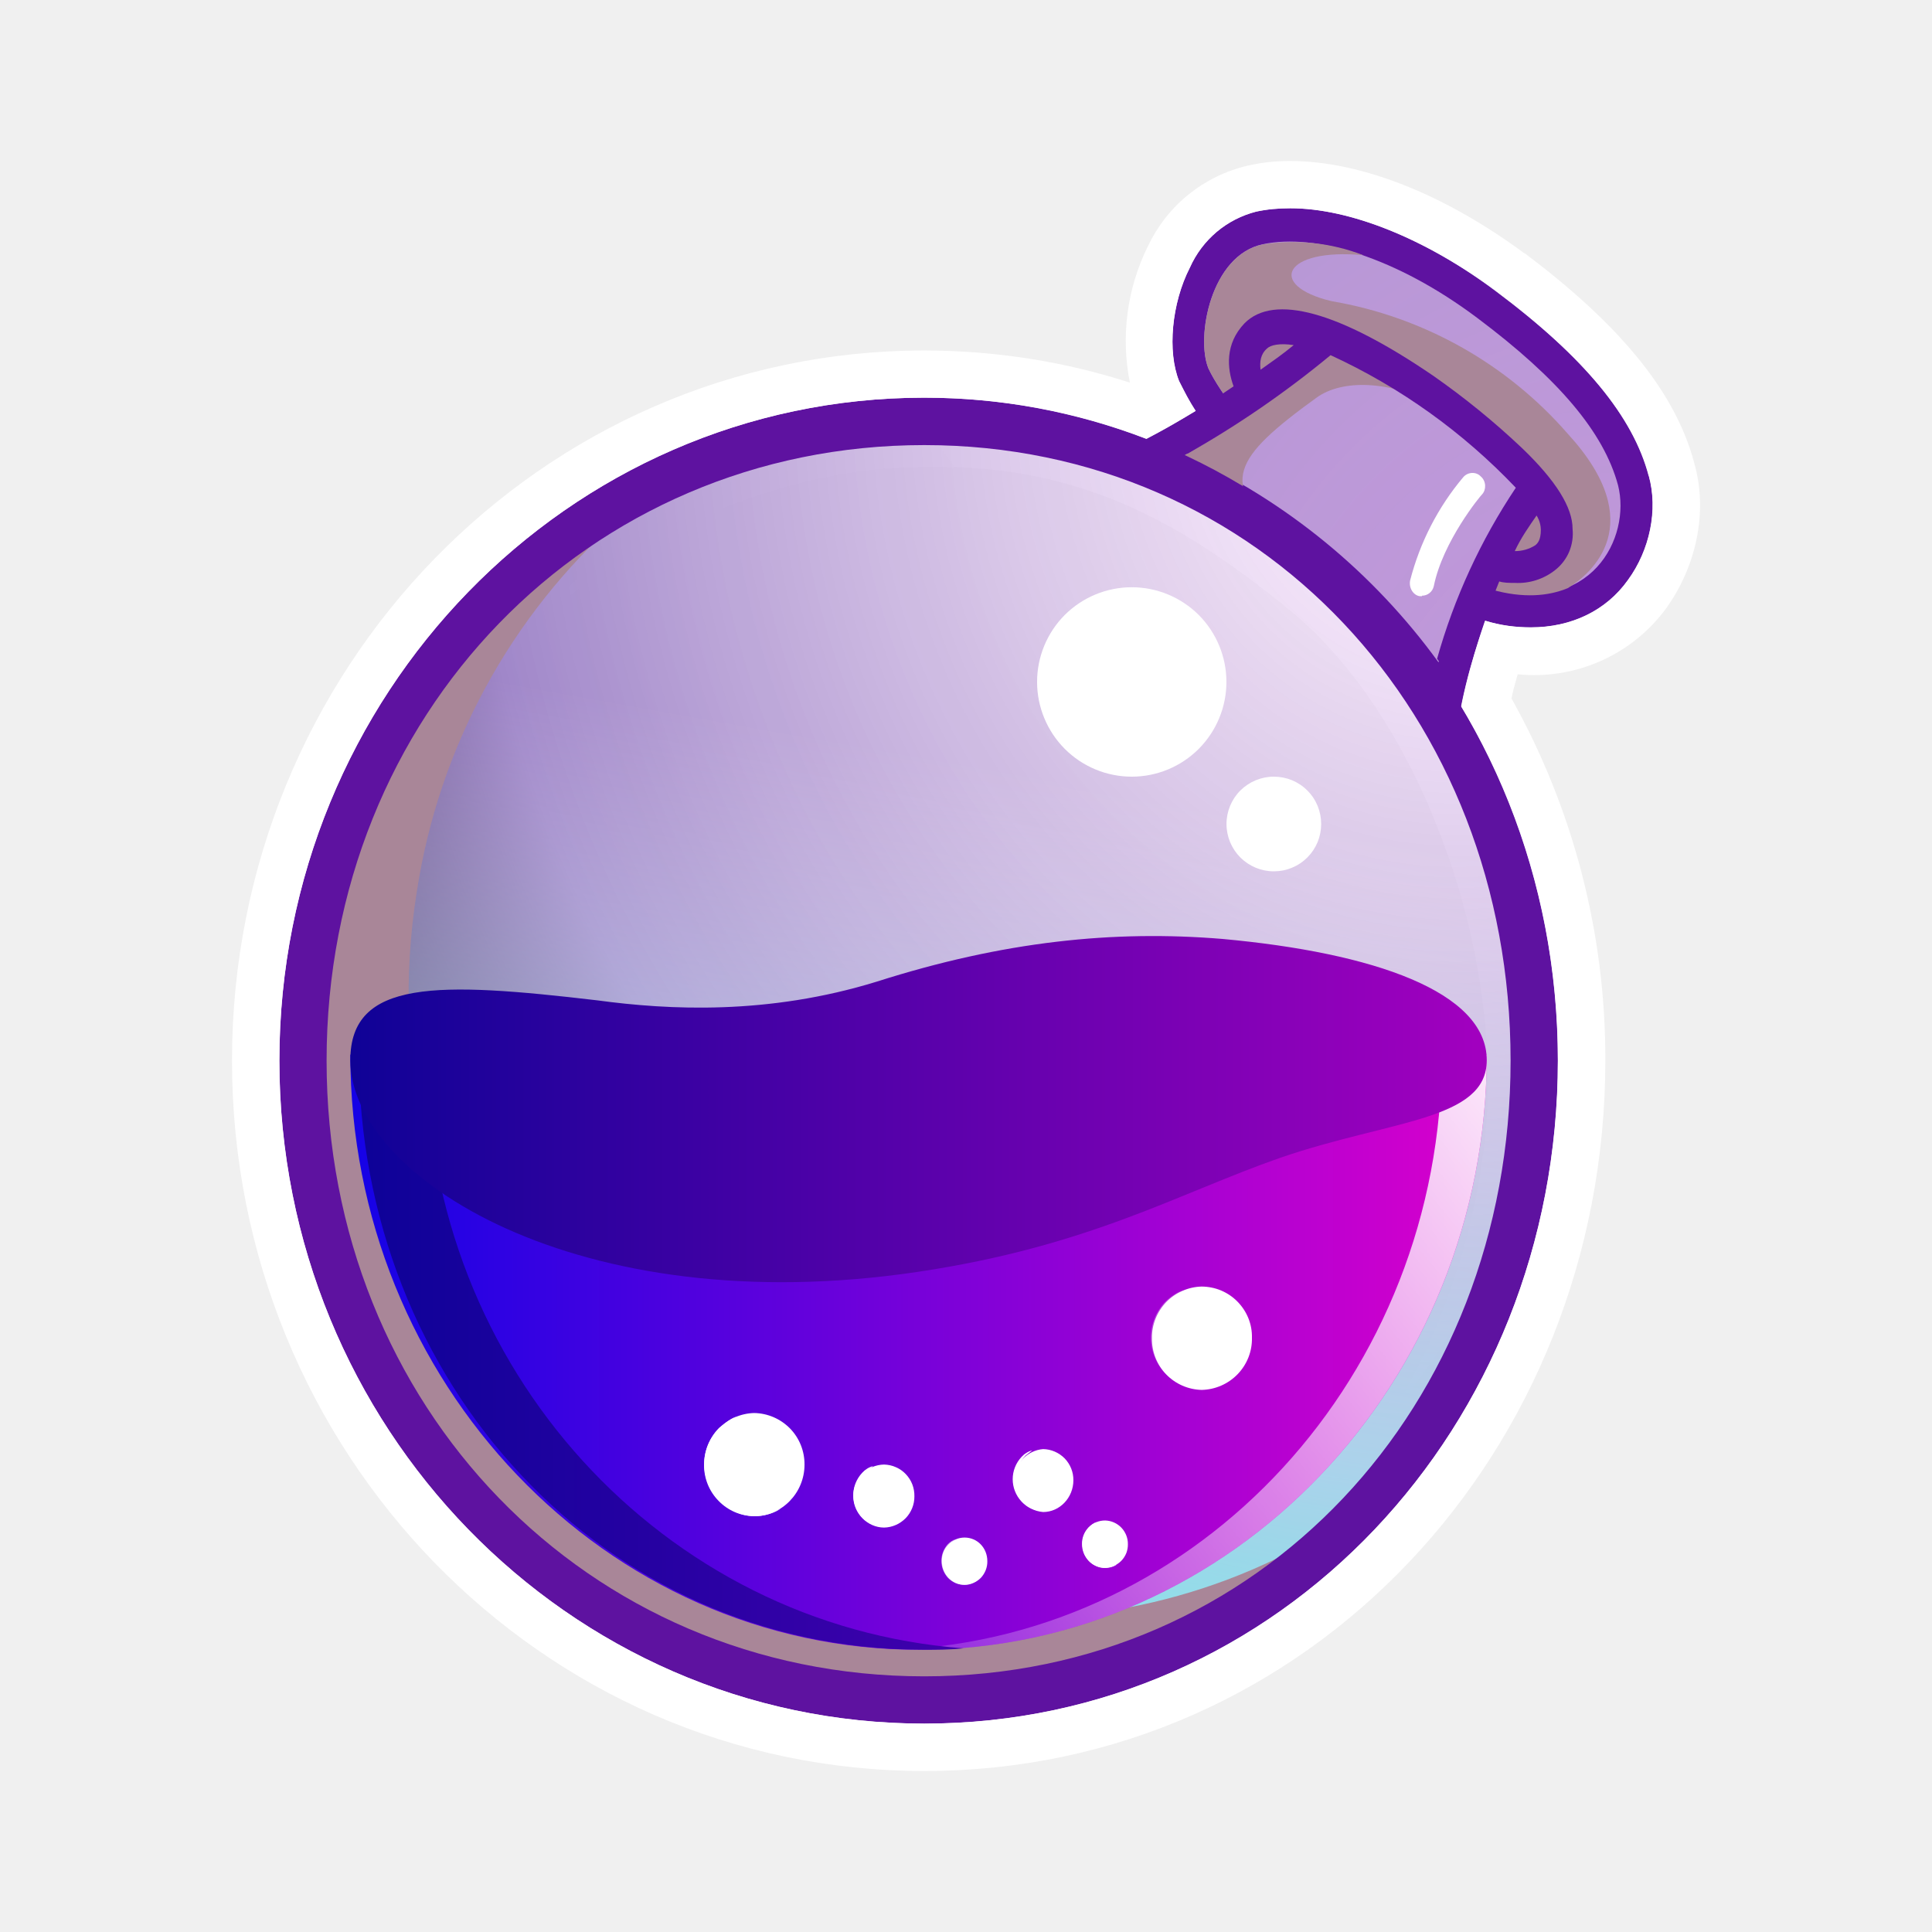
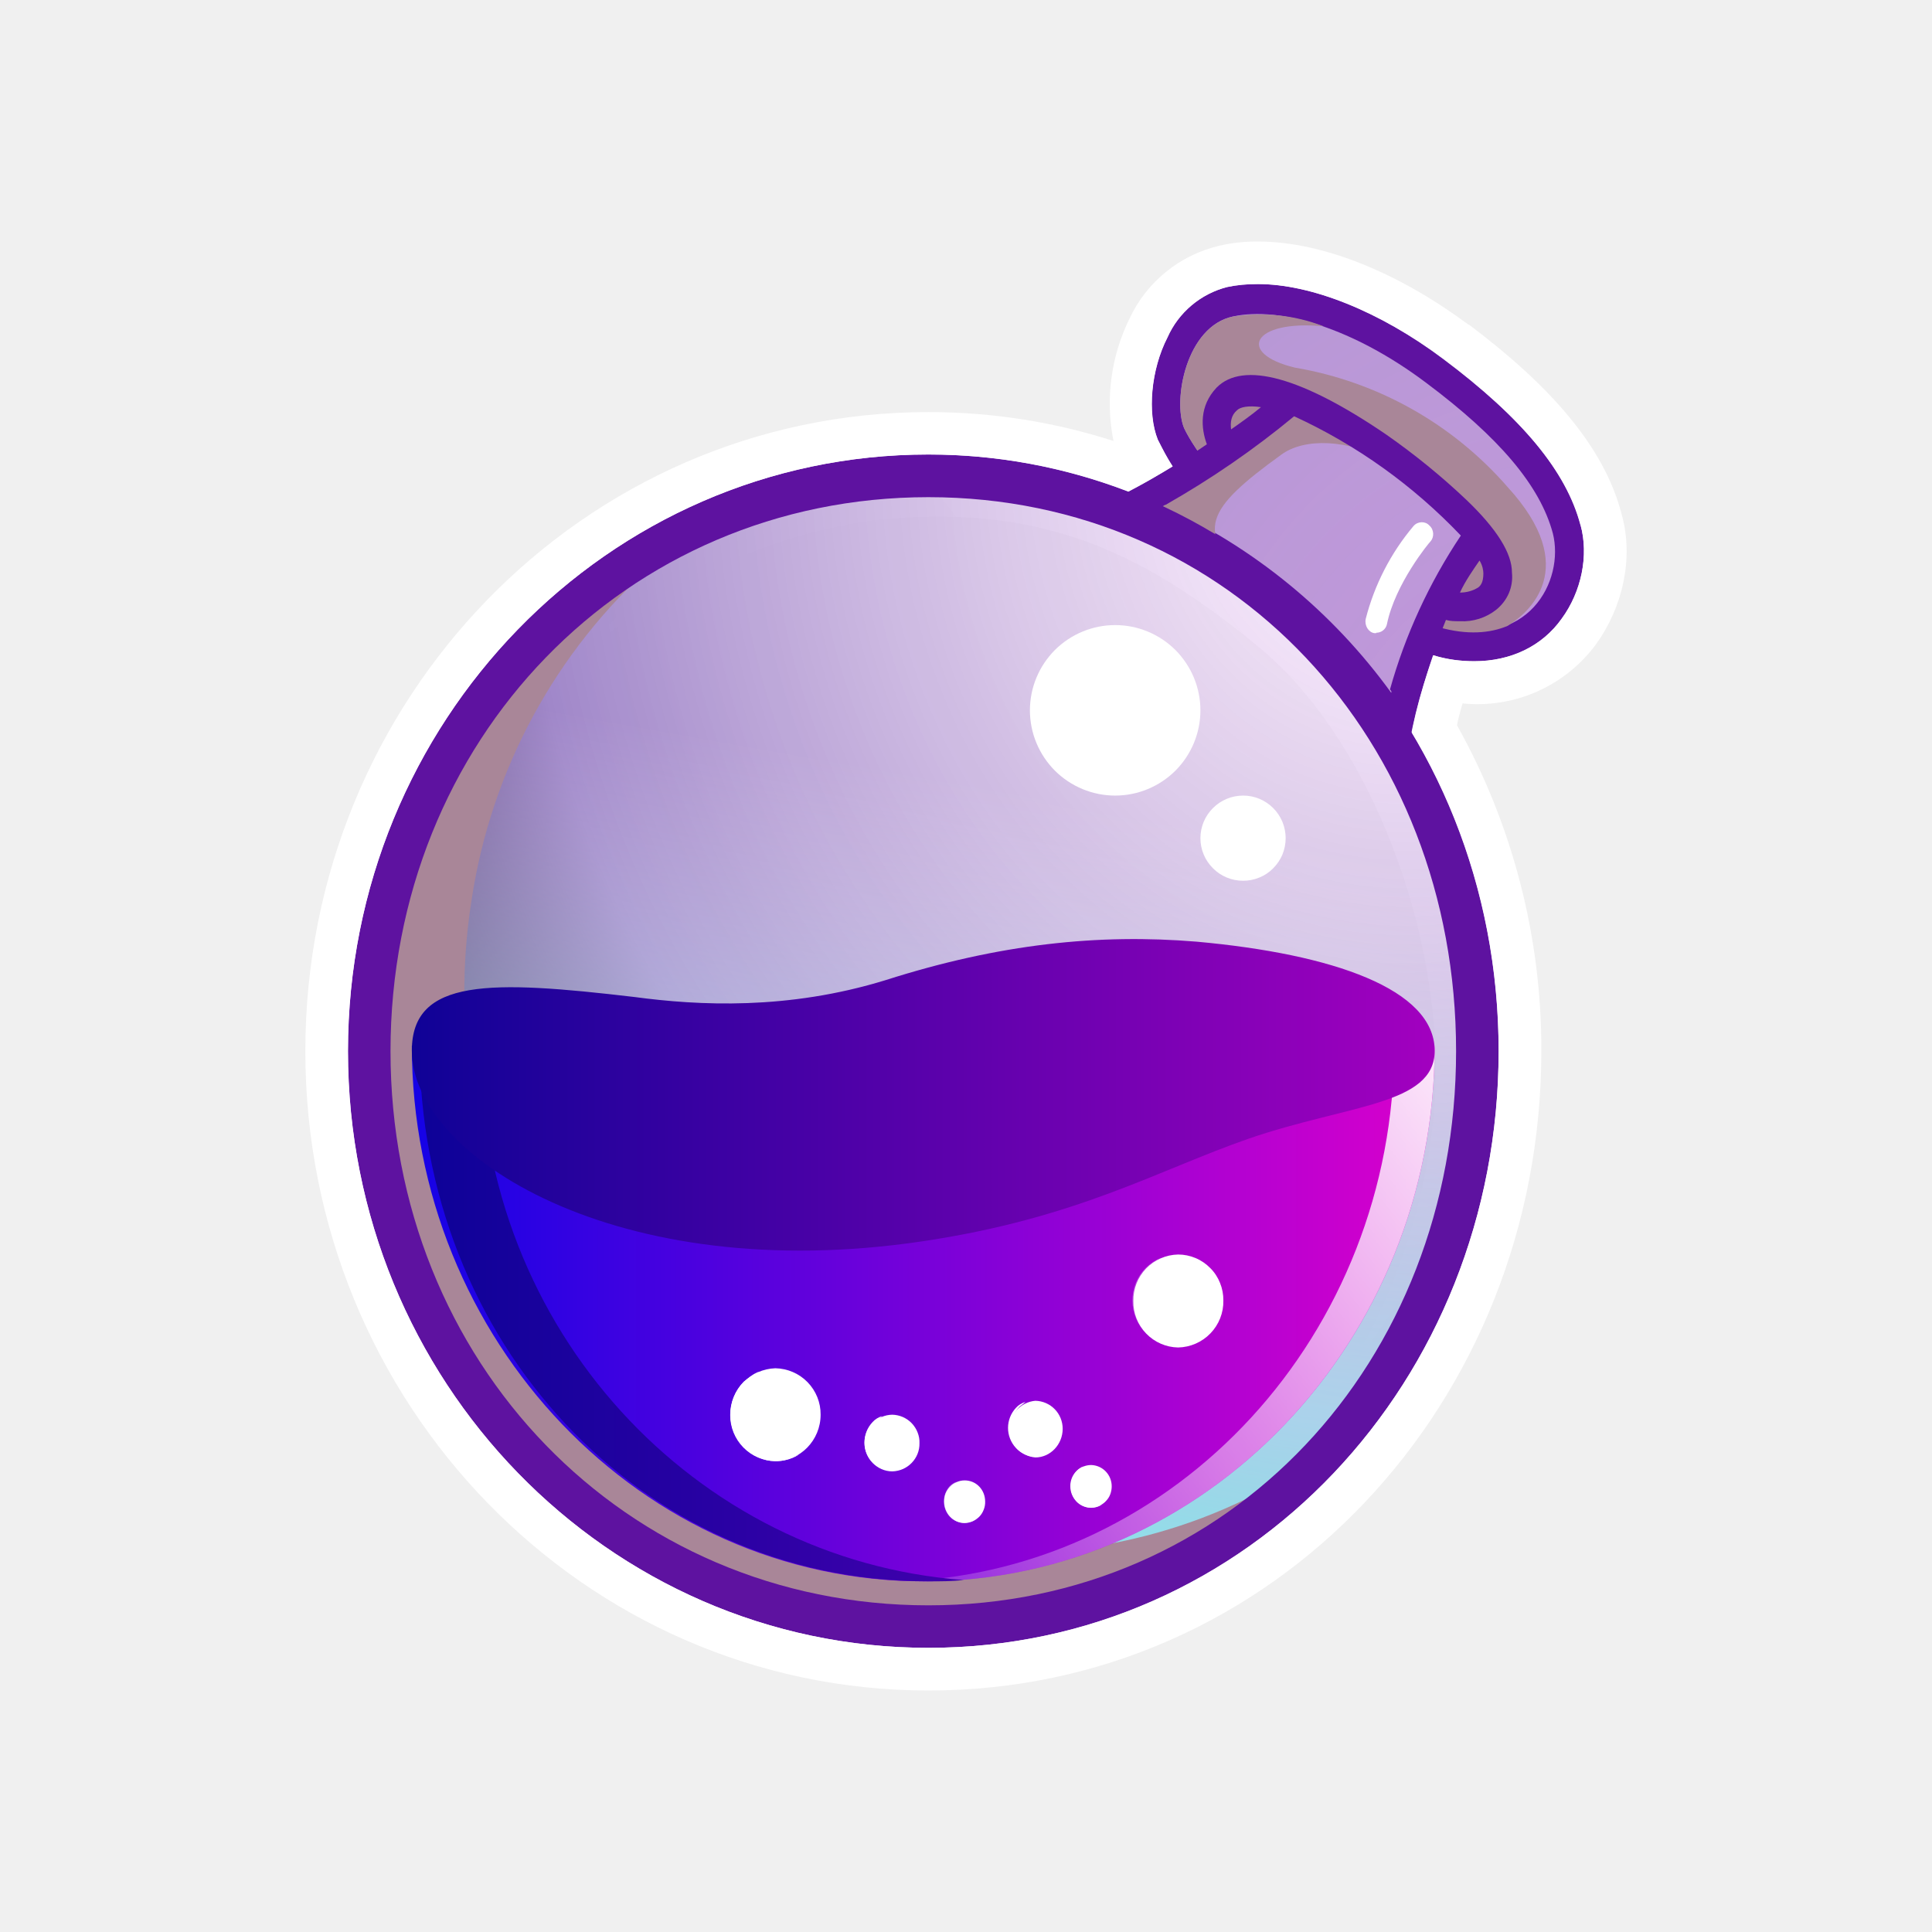
<svg xmlns="http://www.w3.org/2000/svg" width="24" height="24" viewBox="0 0 24 24" fill="none">
-   <path d="M12.689 5.499C10.851 5.188 8.963 5.585 7.406 6.611L7.352 6.67C7.941 6.304 8.788 5.982 8.788 5.982C6.595 7.294 5.918 8.782 5.918 8.782C6.77 7.081 9.271 5.887 11.235 5.805C13.2 5.722 14.483 6.317 16.059 7.611C17.623 8.923 18.57 11.593 18.477 13.711C18.395 15.829 17.312 17.541 17.312 17.541C17.918 16.797 18.415 15.971 18.789 15.088C18.848 14.869 18.895 14.647 18.923 14.405C19.6 10.17 16.812 6.182 12.689 5.499Z" fill="url(#paint0_linear_376_10650)" />
-   <path d="M20.481 5.917C20.288 5.176 19.681 4.44 18.587 3.622C17.704 2.958 16.764 2.587 16.028 2.587C15.875 2.587 15.74 2.599 15.604 2.628C15.424 2.674 15.255 2.761 15.113 2.881C14.97 3.001 14.857 3.152 14.781 3.323C14.552 3.769 14.499 4.369 14.646 4.734C14.705 4.839 14.763 4.981 14.852 5.104C14.134 5.552 13.728 5.675 13.676 5.693C15.547 6.35 17.111 7.673 18.069 9.41L18.082 9.24C18.123 8.781 18.258 8.252 18.452 7.711C18.64 7.77 18.828 7.793 19.017 7.793C19.516 7.793 19.951 7.587 20.223 7.204C20.493 6.834 20.599 6.334 20.481 5.91V5.917Z" fill="#5E12A0" />
-   <path d="M18.529 7.305C19.764 7.657 20.265 6.681 20.1 6.028C19.923 5.369 19.359 4.705 18.353 3.951C17.352 3.199 16.341 2.893 15.688 3.034C15.041 3.169 14.853 4.187 15.011 4.575C15.082 4.728 15.229 4.952 15.435 5.206C15.176 5.382 14.928 5.522 14.729 5.652C15.98 6.226 17.062 7.114 17.87 8.228C17.962 7.886 18.08 7.552 18.223 7.228C18.327 7.242 18.43 7.267 18.529 7.305Z" fill="url(#paint1_radial_376_10650)" />
-   <path d="M11.482 20.953C15.659 20.953 19.047 17.471 19.047 13.17C19.047 8.875 15.659 5.388 11.482 5.388C7.306 5.388 3.918 8.87 3.918 13.17C3.918 17.465 7.306 20.953 11.482 20.953Z" fill="url(#paint2_radial_376_10650)" />
-   <path d="M19.476 5.389C18.717 4.517 17.68 3.935 16.541 3.741C15.729 3.548 15.947 3.077 16.935 3.17C16.538 3.016 16.108 2.97 15.687 3.036C15.041 3.17 14.853 4.189 15.011 4.576C15.082 4.73 15.229 4.953 15.435 5.207C15.131 5.413 14.816 5.603 14.493 5.777C15.001 6.008 15.477 6.307 15.906 6.665C15.146 6.001 15.311 5.695 16.353 4.941C16.676 4.706 17.27 4.73 17.823 5.023C18.382 5.319 19.03 6.053 19.03 6.053L18.412 7.283L18.529 7.324C18.922 7.435 19.235 7.406 19.476 7.306C19.764 7.129 20.505 6.513 19.476 5.389Z" fill="#A98698" />
-   <path d="M16.529 4.412C17.394 4.81 18.174 5.369 18.83 6.059C18.394 6.711 18.064 7.428 17.852 8.183L18.147 8.6C18.248 8.253 18.412 7.741 18.624 7.223C18.683 7.241 18.747 7.241 18.817 7.241C18.998 7.251 19.176 7.194 19.318 7.082C19.395 7.022 19.455 6.943 19.493 6.854C19.53 6.764 19.545 6.667 19.535 6.57C19.536 6.304 19.328 5.971 18.912 5.571C18.564 5.241 18.193 4.939 17.8 4.665C16.635 3.87 15.824 3.646 15.459 4.017C15.217 4.271 15.242 4.575 15.324 4.799C14.894 5.094 14.524 5.306 14.282 5.447C14.447 5.499 14.594 5.564 14.753 5.635C15.38 5.28 15.974 4.871 16.529 4.412ZM19.088 6.404C19.129 6.468 19.141 6.54 19.141 6.581C19.141 6.71 19.1 6.751 19.071 6.774C18.995 6.822 18.907 6.847 18.817 6.846C18.894 6.681 18.994 6.54 19.088 6.404ZM15.741 4.328C15.783 4.287 15.894 4.26 16.071 4.287C15.935 4.4 15.8 4.493 15.659 4.593C15.647 4.494 15.659 4.398 15.741 4.328Z" fill="#5E12A0" />
-   <path d="M11.482 20.953C15.659 20.953 19.047 17.471 19.047 13.171C19.047 8.876 15.659 5.529 11.482 5.529C7.306 5.529 3.918 8.87 3.918 13.171C3.918 17.465 7.306 20.953 11.482 20.953Z" fill="url(#paint3_linear_376_10650)" />
-   <path d="M11.429 20.001C7.3 19.324 4.5 15.33 5.177 11.082C5.449 9.29 6.339 7.65 7.694 6.446C6.715 7.034 5.878 7.829 5.241 8.777C4.605 9.725 4.185 10.801 4.012 11.93C3.347 16.177 6.147 20.171 10.265 20.853C12.559 21.247 14.782 20.506 16.419 19.059C14.918 19.951 13.151 20.284 11.429 20.001Z" fill="#A98698" />
-   <path d="M18.469 13.1C18.469 17.176 15.31 20.494 11.416 20.494C7.528 20.494 4.352 17.175 4.352 13.1H18.469Z" fill="url(#paint4_linear_376_10650)" />
-   <path d="M17.911 13.1C17.911 17.08 14.912 20.333 11.14 20.494H11.417C15.311 20.494 18.469 17.175 18.469 13.1H17.911Z" fill="url(#paint5_linear_376_10650)" />
-   <path d="M4.458 13.1C4.458 17.176 7.505 20.494 11.469 20.494C11.646 20.494 11.806 20.494 11.97 20.476C8.246 20.199 5.299 16.999 5.299 13.1H4.458Z" fill="url(#paint6_linear_376_10650)" />
-   <path d="M18.469 13.17C18.469 12.318 17.058 11.835 15.187 11.664C13.833 11.552 12.464 11.693 10.892 12.194C9.54 12.611 8.31 12.547 7.422 12.427C5.44 12.194 4.352 12.164 4.352 13.169C4.352 14.617 7.175 16.428 11.398 15.8C13.54 15.481 14.639 14.823 15.905 14.382C17.274 13.911 18.469 13.922 18.469 13.17Z" fill="url(#paint7_linear_376_10650)" />
-   <path d="M14.059 9.648C14.371 9.648 14.67 9.524 14.891 9.303C15.111 9.082 15.235 8.783 15.235 8.471C15.235 8.159 15.111 7.86 14.891 7.639C14.67 7.419 14.371 7.295 14.059 7.295C13.747 7.295 13.448 7.419 13.227 7.639C13.007 7.86 12.883 8.159 12.883 8.471C12.883 8.783 13.007 9.082 13.227 9.303C13.448 9.524 13.747 9.648 14.059 9.648ZM15.824 10.824C15.902 10.824 15.978 10.809 16.049 10.779C16.121 10.75 16.186 10.706 16.24 10.652C16.295 10.597 16.338 10.532 16.368 10.461C16.397 10.389 16.412 10.313 16.412 10.236C16.412 10.159 16.397 10.082 16.368 10.011C16.338 9.939 16.295 9.874 16.24 9.82C16.186 9.765 16.121 9.722 16.049 9.692C15.978 9.663 15.902 9.648 15.824 9.648C15.668 9.648 15.519 9.71 15.408 9.82C15.298 9.93 15.236 10.08 15.236 10.236C15.236 10.392 15.298 10.541 15.408 10.652C15.519 10.762 15.668 10.824 15.824 10.824Z" fill="white" />
-   <path d="M17.664 7.406H17.635C17.558 7.394 17.499 7.306 17.517 7.211C17.638 6.74 17.863 6.301 18.176 5.929C18.235 5.859 18.34 5.859 18.394 5.918C18.464 5.977 18.464 6.083 18.412 6.14C18.394 6.154 17.923 6.724 17.811 7.282C17.803 7.316 17.785 7.346 17.758 7.367C17.731 7.389 17.698 7.4 17.664 7.4V7.406Z" fill="url(#paint8_linear_376_10650)" />
-   <path d="M10.983 18.976C11.084 18.974 11.18 18.931 11.251 18.859C11.321 18.786 11.36 18.689 11.359 18.587C11.36 18.537 11.351 18.486 11.333 18.439C11.315 18.392 11.287 18.349 11.252 18.312C11.218 18.276 11.176 18.246 11.129 18.226C11.083 18.205 11.033 18.195 10.983 18.193C10.931 18.194 10.881 18.205 10.834 18.225C10.788 18.245 10.745 18.274 10.71 18.311C10.674 18.348 10.646 18.391 10.627 18.438C10.608 18.486 10.599 18.536 10.6 18.587C10.6 18.799 10.777 18.976 10.983 18.976Z" fill="white" />
-   <path d="M10.764 18.835C10.694 18.76 10.655 18.662 10.655 18.559C10.655 18.456 10.694 18.358 10.764 18.282L10.846 18.212C10.794 18.226 10.747 18.255 10.711 18.295C10.64 18.37 10.6 18.47 10.6 18.574C10.6 18.678 10.64 18.778 10.711 18.853C10.77 18.913 10.847 18.951 10.93 18.962C11.012 18.974 11.097 18.958 11.17 18.918C11.101 18.947 11.025 18.955 10.951 18.941C10.878 18.926 10.81 18.889 10.758 18.835H10.764ZM11.116 18.47C11.133 18.47 11.149 18.466 11.162 18.456C11.175 18.448 11.186 18.435 11.192 18.42C11.199 18.404 11.2 18.388 11.197 18.372C11.194 18.356 11.186 18.341 11.175 18.33C11.163 18.318 11.148 18.311 11.132 18.307C11.116 18.304 11.1 18.306 11.085 18.312C11.07 18.318 11.057 18.329 11.048 18.342C11.039 18.356 11.034 18.372 11.034 18.388C11.034 18.436 11.07 18.477 11.116 18.477V18.47ZM12.958 18.783C13.164 18.783 13.334 18.605 13.334 18.388C13.335 18.287 13.296 18.19 13.226 18.117C13.155 18.045 13.059 18.003 12.958 18.001C12.86 18.009 12.769 18.054 12.702 18.126C12.635 18.199 12.598 18.294 12.598 18.392C12.598 18.491 12.635 18.585 12.702 18.658C12.769 18.73 12.86 18.775 12.958 18.783Z" fill="white" />
-   <path d="M12.741 18.647C12.668 18.571 12.626 18.469 12.626 18.364C12.626 18.258 12.668 18.157 12.741 18.081L12.823 18.017C12.771 18.03 12.725 18.059 12.689 18.099C12.619 18.174 12.58 18.273 12.58 18.375C12.58 18.478 12.619 18.577 12.689 18.652C12.746 18.714 12.822 18.756 12.905 18.768C12.989 18.781 13.074 18.765 13.147 18.724C13.078 18.753 13.002 18.761 12.928 18.746C12.855 18.732 12.788 18.695 12.735 18.641L12.741 18.647ZM13.094 18.276C13.135 18.276 13.171 18.24 13.171 18.194C13.171 18.173 13.163 18.153 13.149 18.137C13.134 18.122 13.115 18.112 13.094 18.11C13.072 18.11 13.051 18.119 13.036 18.134C13.02 18.149 13.011 18.171 13.011 18.192C13.011 18.24 13.047 18.276 13.094 18.276ZM11.982 19.688C12.02 19.688 12.057 19.68 12.092 19.664C12.127 19.649 12.158 19.627 12.185 19.6C12.211 19.572 12.231 19.54 12.245 19.505C12.259 19.469 12.266 19.431 12.265 19.393C12.265 19.229 12.141 19.1 11.982 19.1C11.944 19.1 11.906 19.108 11.872 19.123C11.837 19.138 11.806 19.161 11.78 19.189C11.753 19.216 11.732 19.248 11.719 19.283C11.705 19.319 11.699 19.357 11.7 19.395C11.7 19.552 11.824 19.688 11.982 19.688Z" fill="white" />
-   <path d="M11.822 19.576C11.771 19.518 11.742 19.444 11.742 19.367C11.742 19.29 11.771 19.216 11.822 19.158C11.834 19.14 11.857 19.128 11.875 19.117C11.837 19.131 11.803 19.153 11.774 19.182C11.723 19.239 11.694 19.313 11.694 19.39C11.694 19.467 11.723 19.542 11.774 19.599C11.819 19.646 11.879 19.677 11.943 19.684C12.008 19.692 12.073 19.676 12.127 19.64C12.075 19.661 12.017 19.666 11.962 19.655C11.906 19.643 11.855 19.616 11.816 19.576H11.822Z" fill="url(#paint9_linear_376_10650)" />
-   <path d="M13.729 19.475C13.767 19.474 13.804 19.466 13.839 19.451C13.873 19.436 13.905 19.414 13.931 19.387C13.957 19.36 13.978 19.327 13.992 19.292C14.005 19.257 14.012 19.219 14.011 19.181C14.012 19.105 13.982 19.032 13.93 18.977C13.877 18.922 13.805 18.89 13.729 18.888C13.69 18.888 13.652 18.895 13.617 18.91C13.582 18.925 13.55 18.947 13.523 18.974C13.496 19.001 13.475 19.034 13.461 19.069C13.447 19.105 13.44 19.143 13.441 19.181C13.441 19.346 13.569 19.475 13.729 19.475Z" fill="white" />
-   <path d="M13.564 19.365C13.515 19.307 13.488 19.234 13.488 19.159C13.488 19.083 13.515 19.01 13.564 18.953C13.581 18.935 13.601 18.919 13.623 18.906C13.585 18.921 13.551 18.945 13.523 18.975C13.473 19.032 13.446 19.105 13.446 19.181C13.446 19.256 13.473 19.329 13.523 19.387C13.566 19.435 13.626 19.467 13.69 19.476C13.755 19.484 13.821 19.47 13.876 19.435C13.822 19.455 13.765 19.459 13.709 19.447C13.654 19.434 13.603 19.406 13.564 19.365ZM13.823 19.087C13.838 19.086 13.851 19.079 13.861 19.068C13.87 19.057 13.876 19.043 13.876 19.028C13.876 19.013 13.869 18.998 13.858 18.986C13.847 18.976 13.832 18.969 13.816 18.969C13.803 18.972 13.791 18.98 13.782 18.991C13.774 19.002 13.769 19.016 13.77 19.03C13.77 19.064 13.793 19.087 13.823 19.087ZM9.369 18.835C9.711 18.835 9.994 18.547 9.994 18.194C9.995 18.026 9.931 17.865 9.814 17.745C9.696 17.625 9.537 17.556 9.369 17.553C9.201 17.557 9.042 17.628 8.926 17.749C8.809 17.869 8.745 18.031 8.746 18.199C8.745 18.366 8.81 18.526 8.927 18.645C9.043 18.765 9.202 18.832 9.369 18.835Z" fill="white" />
-   <path d="M9.016 18.601C8.897 18.481 8.83 18.318 8.83 18.148C8.83 17.979 8.897 17.816 9.016 17.695C9.056 17.655 9.102 17.621 9.152 17.595C9.07 17.624 9.005 17.683 8.934 17.737C8.815 17.857 8.748 18.02 8.748 18.19C8.748 18.359 8.815 18.522 8.934 18.642C9.14 18.854 9.451 18.895 9.698 18.743C9.584 18.795 9.457 18.809 9.334 18.784C9.211 18.758 9.1 18.694 9.016 18.601ZM9.587 18.002C9.605 18.001 9.624 17.997 9.64 17.99C9.657 17.983 9.672 17.973 9.685 17.959C9.698 17.946 9.707 17.931 9.714 17.914C9.721 17.896 9.724 17.878 9.723 17.86C9.723 17.842 9.72 17.824 9.713 17.808C9.707 17.791 9.697 17.776 9.684 17.763C9.671 17.75 9.656 17.741 9.64 17.734C9.623 17.727 9.605 17.724 9.587 17.724C9.569 17.724 9.551 17.727 9.535 17.734C9.518 17.741 9.503 17.75 9.49 17.763C9.478 17.776 9.468 17.791 9.461 17.808C9.454 17.824 9.451 17.842 9.451 17.86C9.451 17.942 9.51 18.002 9.587 18.002ZM14.928 17.266C15.097 17.262 15.257 17.192 15.374 17.071C15.491 16.95 15.556 16.787 15.552 16.618C15.554 16.535 15.539 16.453 15.508 16.376C15.477 16.299 15.431 16.229 15.373 16.17C15.315 16.11 15.246 16.064 15.169 16.031C15.093 15.999 15.011 15.983 14.928 15.982C14.761 15.986 14.602 16.056 14.486 16.176C14.371 16.297 14.307 16.458 14.31 16.625C14.308 16.792 14.371 16.953 14.487 17.073C14.603 17.193 14.761 17.262 14.928 17.266Z" fill="white" />
-   <path d="M14.565 17.023C14.448 16.902 14.382 16.741 14.382 16.573C14.382 16.404 14.448 16.243 14.565 16.122C14.604 16.083 14.65 16.049 14.7 16.023C14.619 16.056 14.545 16.104 14.483 16.163C14.364 16.284 14.297 16.447 14.297 16.616C14.297 16.786 14.364 16.949 14.483 17.069C14.688 17.275 15 17.316 15.247 17.164C15.133 17.216 15.005 17.23 14.883 17.205C14.76 17.179 14.649 17.116 14.565 17.023Z" fill="url(#paint10_linear_376_10650)" />
-   <path d="M15.147 16.429C15.224 16.429 15.283 16.37 15.283 16.288C15.283 16.27 15.28 16.252 15.274 16.234C15.267 16.217 15.257 16.202 15.244 16.189C15.232 16.175 15.217 16.165 15.2 16.158C15.183 16.151 15.165 16.147 15.147 16.146C15.07 16.146 15.011 16.206 15.011 16.288C15.01 16.306 15.013 16.324 15.02 16.341C15.027 16.358 15.036 16.374 15.049 16.387C15.062 16.4 15.077 16.411 15.094 16.418C15.111 16.425 15.128 16.429 15.147 16.429Z" fill="white" />
-   <path d="M11.482 4.94C7.058 4.94 3.47 8.629 3.47 13.176C3.47 17.723 7.058 21.412 11.482 21.412C15.905 21.412 19.352 17.723 19.352 13.176C19.352 8.629 15.893 4.94 11.482 4.94ZM11.482 20.824C7.294 20.824 4.057 17.471 4.057 13.176C4.057 8.881 7.299 5.529 11.482 5.529C15.658 5.529 18.765 8.883 18.765 13.176C18.765 17.471 15.646 20.824 11.482 20.824Z" fill="#5E12A0" />
-   <path d="M18.941 3.146C20.06 3.988 20.806 4.829 21.048 5.758C21.224 6.376 21.059 7.053 20.701 7.552C20.492 7.839 20.211 8.066 19.887 8.21C19.563 8.355 19.206 8.412 18.853 8.376C18.825 8.481 18.794 8.582 18.776 8.676C19.545 10.05 19.947 11.6 19.942 13.176C19.942 18.024 16.259 22 11.482 22C6.718 22 2.882 18.035 2.882 13.176C2.882 8.317 6.718 4.354 11.482 4.354C12.376 4.354 13.235 4.495 14.036 4.753C13.921 4.18 14 3.584 14.259 3.06C14.377 2.811 14.548 2.591 14.762 2.418C14.976 2.245 15.226 2.122 15.495 2.059C15.67 2.018 15.842 2 16.024 2C16.947 2 18.001 2.453 18.936 3.147L18.941 3.146ZM14.782 3.323C14.553 3.769 14.501 4.369 14.648 4.734C14.71 4.862 14.778 4.986 14.854 5.105C14.652 5.226 14.448 5.341 14.241 5.452C13.359 5.113 12.422 4.939 11.477 4.94C7.059 4.94 3.471 8.628 3.471 13.176C3.471 17.723 7.059 21.411 11.482 21.411C15.906 21.411 19.353 17.723 19.353 13.176C19.353 11.559 18.918 10.046 18.153 8.776C18.218 8.44 18.323 8.076 18.447 7.711C18.642 7.77 18.83 7.794 19.018 7.794C19.518 7.794 19.953 7.588 20.224 7.205C20.495 6.834 20.601 6.335 20.483 5.911C20.289 5.176 19.682 4.44 18.588 3.617C17.706 2.964 16.766 2.587 16.03 2.587C15.876 2.587 15.742 2.6 15.606 2.629C15.425 2.675 15.257 2.761 15.114 2.881C14.972 3.002 14.858 3.153 14.782 3.323Z" fill="white" />
+   <path d="M12.62 6.149C10.966 5.869 9.267 6.227 7.865 7.149L7.817 7.203C8.347 6.874 9.109 6.584 9.109 6.584C7.135 7.765 6.526 9.104 6.526 9.104C7.294 7.573 9.544 6.498 11.312 6.424C13.08 6.35 14.235 6.885 15.653 8.05C17.061 9.231 17.914 11.634 17.83 13.54C17.756 15.446 16.781 16.986 16.781 16.986C17.326 16.317 17.773 15.574 18.11 14.779C18.163 14.582 18.205 14.382 18.231 14.165C18.84 10.353 16.331 6.764 12.62 6.149Z" fill="url(#paint0_linear_328_59668)" />
+   <path d="M19.633 6.525C19.458 5.858 18.912 5.196 17.928 4.46C17.134 3.862 16.287 3.528 15.625 3.528C15.487 3.528 15.366 3.539 15.243 3.565C15.081 3.607 14.93 3.685 14.801 3.793C14.673 3.901 14.57 4.037 14.502 4.19C14.296 4.592 14.249 5.132 14.381 5.46C14.434 5.555 14.486 5.683 14.566 5.794C13.92 6.197 13.555 6.308 13.508 6.324C15.192 6.915 16.6 8.106 17.462 9.669L17.473 9.516C17.51 9.103 17.631 8.626 17.807 8.14C17.976 8.193 18.145 8.214 18.314 8.214C18.764 8.214 19.156 8.029 19.4 7.684C19.644 7.35 19.739 6.901 19.633 6.519V6.525Z" fill="#5E12A0" />
+   <path d="M17.875 7.774C18.987 8.092 19.438 7.213 19.29 6.625C19.131 6.032 18.623 5.434 17.717 4.756C16.817 4.079 15.906 3.804 15.318 3.931C14.736 4.052 14.567 4.969 14.709 5.317C14.774 5.455 14.906 5.657 15.091 5.885C14.857 6.043 14.635 6.169 14.456 6.287C15.582 6.804 16.555 7.602 17.282 8.606C17.365 8.298 17.471 7.997 17.6 7.705C17.694 7.717 17.787 7.741 17.875 7.774Z" fill="url(#paint1_radial_328_59668)" />
+   <path d="M11.534 20.058C15.293 20.058 18.342 16.924 18.342 13.053C18.342 9.188 15.293 6.049 11.534 6.049C7.775 6.049 4.726 9.183 4.726 13.053C4.726 16.919 7.775 20.058 11.534 20.058Z" fill="url(#paint2_radial_328_59668)" />
+   <path d="M18.728 6.05C18.045 5.265 17.112 4.741 16.087 4.567C15.355 4.393 15.552 3.969 16.441 4.053C16.084 3.915 15.697 3.873 15.318 3.932C14.736 4.053 14.567 4.97 14.709 5.318C14.774 5.457 14.906 5.658 15.091 5.887C14.817 6.072 14.534 6.243 14.244 6.399C14.701 6.607 15.129 6.876 15.515 7.199C14.832 6.601 14.98 6.325 15.918 5.647C16.208 5.436 16.743 5.457 17.241 5.721C17.743 5.987 18.326 6.648 18.326 6.648L17.77 7.754L17.875 7.792C18.23 7.892 18.512 7.866 18.728 7.775C18.987 7.616 19.654 7.061 18.728 6.05Z" fill="#A98698" />
+   <path d="M16.076 5.171C16.855 5.529 17.556 6.032 18.147 6.653C17.755 7.24 17.457 7.885 17.267 8.564L17.533 8.94C17.623 8.627 17.771 8.167 17.962 7.701C18.015 7.717 18.073 7.717 18.136 7.717C18.299 7.726 18.459 7.675 18.587 7.574C18.655 7.519 18.709 7.449 18.744 7.368C18.778 7.288 18.791 7.2 18.782 7.113C18.783 6.874 18.596 6.574 18.221 6.214C17.908 5.917 17.574 5.645 17.22 5.398C16.172 4.683 15.441 4.482 15.113 4.815C14.896 5.044 14.918 5.318 14.992 5.519C14.605 5.785 14.272 5.975 14.054 6.102C14.202 6.149 14.335 6.207 14.478 6.272C15.042 5.952 15.577 5.584 16.076 5.171ZM18.379 6.963C18.416 7.021 18.427 7.086 18.427 7.123C18.427 7.239 18.39 7.276 18.364 7.297C18.296 7.34 18.216 7.362 18.136 7.361C18.205 7.213 18.295 7.086 18.379 6.963ZM15.367 5.096C15.405 5.058 15.505 5.034 15.664 5.058C15.541 5.16 15.421 5.244 15.293 5.334C15.282 5.245 15.293 5.159 15.367 5.096Z" fill="#5E12A0" />
+   <path d="M11.534 20.058C15.293 20.058 18.342 16.924 18.342 13.053C18.342 9.188 15.293 6.176 11.534 6.176C7.775 6.176 4.726 9.183 4.726 13.053C4.726 16.919 7.775 20.058 11.534 20.058Z" fill="url(#paint3_linear_328_59668)" />
+   <path d="M11.486 19.201C7.77 18.592 5.25 14.997 5.859 11.174C6.103 9.561 6.905 8.085 8.124 7.002C7.243 7.53 6.489 8.246 5.917 9.099C5.344 9.952 4.966 10.921 4.81 11.937C4.212 15.759 6.732 19.354 10.438 19.968C12.502 20.322 14.504 19.655 15.976 18.353C14.626 19.156 13.036 19.456 11.486 19.201Z" fill="#A98698" />
+   <path d="M17.822 12.99C17.822 16.659 14.979 19.644 11.475 19.644C7.975 19.644 5.116 16.657 5.116 12.99H17.822Z" fill="url(#paint4_linear_328_59668)" />
+   <path d="M17.32 12.99C17.32 16.572 14.62 19.5 11.226 19.644H11.475C14.98 19.644 17.822 16.657 17.822 12.99H17.32Z" fill="url(#paint5_linear_328_59668)" />
+   <path d="M5.212 12.99C5.212 16.659 7.955 19.644 11.523 19.644C11.682 19.644 11.825 19.644 11.973 19.628C8.622 19.379 5.97 16.499 5.97 12.99H5.212Z" fill="url(#paint6_linear_328_59668)" />
+   <path d="M17.822 13.053C17.822 12.286 16.552 11.851 14.868 11.698C13.65 11.597 12.417 11.724 11.003 12.175C9.786 12.55 8.679 12.492 7.88 12.385C6.096 12.175 5.116 12.148 5.116 13.052C5.116 14.355 7.657 15.986 11.458 15.42C13.386 15.133 14.375 14.54 15.514 14.144C16.747 13.72 17.822 13.73 17.822 13.053Z" fill="url(#paint7_linear_328_59668)" />
+   <path d="M13.853 9.883C14.134 9.883 14.403 9.771 14.602 9.573C14.8 9.374 14.912 9.105 14.912 8.824C14.912 8.543 14.8 8.274 14.602 8.075C14.403 7.877 14.134 7.765 13.853 7.765C13.572 7.765 13.303 7.877 13.104 8.075C12.906 8.274 12.794 8.543 12.794 8.824C12.794 9.105 12.906 9.374 13.104 9.573C13.303 9.771 13.572 9.883 13.853 9.883ZM15.442 10.941C15.511 10.941 15.58 10.928 15.644 10.901C15.709 10.875 15.767 10.836 15.816 10.786C15.865 10.737 15.904 10.679 15.931 10.615C15.957 10.55 15.971 10.482 15.971 10.412C15.971 10.343 15.957 10.274 15.931 10.21C15.904 10.145 15.865 10.087 15.816 10.038C15.767 9.989 15.709 9.95 15.644 9.923C15.58 9.896 15.511 9.883 15.442 9.883C15.301 9.883 15.167 9.939 15.068 10.038C14.968 10.137 14.912 10.272 14.912 10.412C14.912 10.553 14.968 10.687 15.068 10.786C15.167 10.886 15.301 10.941 15.442 10.941Z" fill="white" />
+   <path d="M17.097 7.865H17.071C17.002 7.854 16.949 7.775 16.965 7.69C17.073 7.266 17.276 6.871 17.558 6.536C17.611 6.473 17.706 6.473 17.754 6.526C17.817 6.579 17.817 6.674 17.77 6.726C17.754 6.739 17.331 7.251 17.229 7.754C17.223 7.784 17.206 7.811 17.182 7.83C17.158 7.85 17.128 7.86 17.097 7.86V7.865Z" fill="url(#paint8_linear_328_59668)" />
+   <path d="M11.084 18.278C11.175 18.276 11.262 18.238 11.325 18.173C11.389 18.107 11.424 18.02 11.422 17.928C11.424 17.883 11.416 17.838 11.399 17.795C11.383 17.753 11.358 17.714 11.327 17.681C11.296 17.648 11.258 17.622 11.216 17.603C11.174 17.585 11.13 17.575 11.084 17.574C11.038 17.575 10.993 17.584 10.951 17.603C10.909 17.621 10.87 17.647 10.838 17.68C10.806 17.713 10.781 17.752 10.764 17.794C10.747 17.837 10.739 17.883 10.739 17.928C10.739 18.119 10.899 18.278 11.084 18.278Z" fill="white" />
+   <path d="M10.887 18.152C10.824 18.084 10.789 17.995 10.789 17.903C10.789 17.811 10.824 17.722 10.887 17.654L10.961 17.591C10.914 17.604 10.872 17.629 10.84 17.665C10.775 17.733 10.739 17.823 10.739 17.917C10.739 18.01 10.775 18.1 10.84 18.168C10.893 18.221 10.962 18.256 11.036 18.266C11.111 18.277 11.187 18.263 11.252 18.226C11.19 18.253 11.122 18.26 11.056 18.247C10.989 18.233 10.929 18.2 10.882 18.152H10.887ZM11.204 17.823C11.219 17.823 11.233 17.819 11.245 17.811C11.258 17.803 11.267 17.791 11.273 17.778C11.278 17.764 11.28 17.749 11.277 17.735C11.274 17.721 11.267 17.707 11.257 17.697C11.246 17.686 11.233 17.68 11.219 17.677C11.204 17.674 11.189 17.675 11.176 17.681C11.162 17.686 11.151 17.696 11.143 17.708C11.134 17.72 11.13 17.735 11.13 17.749C11.13 17.793 11.162 17.83 11.204 17.83V17.823ZM12.862 18.105C13.047 18.105 13.201 17.944 13.201 17.749C13.201 17.658 13.166 17.571 13.103 17.506C13.04 17.441 12.953 17.403 12.862 17.401C12.774 17.408 12.691 17.449 12.632 17.514C12.572 17.579 12.538 17.664 12.538 17.753C12.538 17.842 12.572 17.927 12.632 17.992C12.691 18.057 12.774 18.098 12.862 18.105Z" fill="white" />
+   <path d="M12.667 17.982C12.601 17.914 12.563 17.823 12.563 17.727C12.563 17.633 12.601 17.541 12.667 17.473L12.741 17.415C12.694 17.427 12.652 17.453 12.62 17.489C12.557 17.557 12.522 17.646 12.522 17.738C12.522 17.83 12.557 17.919 12.62 17.987C12.671 18.043 12.74 18.08 12.815 18.092C12.89 18.103 12.966 18.089 13.032 18.051C12.97 18.078 12.902 18.085 12.835 18.072C12.769 18.058 12.709 18.025 12.662 17.977L12.667 17.982ZM12.984 17.648C13.021 17.648 13.053 17.616 13.053 17.574C13.053 17.555 13.046 17.537 13.034 17.524C13.021 17.509 13.003 17.5 12.984 17.499C12.964 17.499 12.945 17.507 12.932 17.521C12.918 17.535 12.91 17.553 12.91 17.573C12.91 17.616 12.942 17.648 12.984 17.648ZM11.983 18.92C12.018 18.919 12.051 18.912 12.083 18.898C12.114 18.884 12.142 18.864 12.166 18.84C12.19 18.815 12.208 18.786 12.22 18.754C12.233 18.722 12.239 18.688 12.238 18.654C12.238 18.506 12.127 18.39 11.983 18.39C11.949 18.39 11.916 18.397 11.884 18.411C11.853 18.424 11.825 18.445 11.802 18.47C11.778 18.494 11.759 18.523 11.746 18.555C11.734 18.587 11.729 18.621 11.73 18.655C11.73 18.797 11.841 18.92 11.983 18.92Z" fill="white" />
+   <path d="M11.841 18.818C11.794 18.767 11.768 18.7 11.768 18.63C11.768 18.561 11.794 18.494 11.841 18.443C11.85 18.427 11.871 18.415 11.887 18.405C11.853 18.418 11.823 18.438 11.797 18.463C11.751 18.515 11.725 18.582 11.725 18.651C11.725 18.721 11.751 18.788 11.797 18.839C11.837 18.882 11.891 18.909 11.949 18.916C12.007 18.923 12.066 18.909 12.115 18.876C12.068 18.895 12.016 18.9 11.966 18.889C11.916 18.879 11.87 18.854 11.834 18.818H11.841Z" fill="url(#paint9_linear_328_59668)" />
+   <path d="M13.555 18.728C13.589 18.727 13.623 18.72 13.654 18.706C13.686 18.692 13.714 18.673 13.737 18.648C13.761 18.624 13.78 18.595 13.792 18.563C13.804 18.531 13.81 18.497 13.81 18.463C13.81 18.395 13.784 18.329 13.736 18.279C13.689 18.23 13.624 18.201 13.555 18.199C13.521 18.199 13.487 18.206 13.455 18.219C13.423 18.232 13.394 18.252 13.37 18.277C13.346 18.301 13.327 18.33 13.314 18.363C13.302 18.395 13.295 18.429 13.296 18.463C13.296 18.611 13.412 18.728 13.555 18.728Z" fill="white" />
+   <path d="M13.407 18.628C13.363 18.577 13.339 18.511 13.339 18.443C13.339 18.375 13.363 18.309 13.407 18.258C13.423 18.241 13.441 18.227 13.46 18.215C13.426 18.229 13.395 18.25 13.37 18.277C13.326 18.329 13.302 18.395 13.302 18.462C13.302 18.531 13.326 18.596 13.37 18.648C13.409 18.692 13.463 18.72 13.521 18.728C13.579 18.736 13.638 18.723 13.688 18.691C13.64 18.709 13.588 18.713 13.538 18.702C13.488 18.691 13.443 18.665 13.407 18.628ZM13.641 18.379C13.654 18.377 13.666 18.371 13.674 18.361C13.683 18.351 13.688 18.338 13.688 18.326C13.688 18.311 13.682 18.298 13.672 18.288C13.662 18.278 13.649 18.272 13.635 18.272C13.622 18.275 13.611 18.282 13.604 18.292C13.596 18.302 13.592 18.314 13.593 18.327C13.593 18.358 13.614 18.379 13.641 18.379ZM9.632 18.151C9.94 18.151 10.194 17.892 10.194 17.574C10.196 17.424 10.137 17.278 10.032 17.17C9.927 17.062 9.783 17 9.632 16.997C9.481 17.002 9.338 17.065 9.233 17.174C9.128 17.283 9.07 17.428 9.071 17.579C9.07 17.729 9.129 17.874 9.234 17.981C9.339 18.088 9.482 18.149 9.632 18.151Z" fill="white" />
+   <path d="M9.314 17.941C9.207 17.833 9.147 17.686 9.147 17.534C9.147 17.381 9.207 17.235 9.314 17.126C9.35 17.09 9.391 17.059 9.436 17.036C9.362 17.062 9.304 17.115 9.24 17.163C9.133 17.271 9.073 17.418 9.073 17.571C9.073 17.723 9.133 17.87 9.24 17.978C9.425 18.169 9.706 18.206 9.928 18.068C9.825 18.115 9.711 18.128 9.6 18.105C9.49 18.082 9.39 18.025 9.314 17.941ZM9.828 17.401C9.844 17.401 9.861 17.398 9.876 17.391C9.891 17.385 9.904 17.375 9.916 17.363C9.927 17.352 9.936 17.338 9.942 17.322C9.948 17.307 9.951 17.291 9.95 17.274C9.951 17.258 9.948 17.242 9.942 17.227C9.936 17.212 9.927 17.198 9.915 17.187C9.904 17.175 9.89 17.166 9.875 17.16C9.86 17.154 9.844 17.151 9.828 17.152C9.812 17.151 9.796 17.154 9.781 17.16C9.766 17.166 9.752 17.175 9.741 17.187C9.729 17.198 9.72 17.212 9.714 17.227C9.708 17.242 9.705 17.258 9.706 17.274C9.706 17.348 9.759 17.401 9.828 17.401ZM14.635 16.739C14.786 16.736 14.931 16.673 15.036 16.564C15.142 16.455 15.2 16.308 15.197 16.156C15.198 16.081 15.184 16.007 15.156 15.938C15.129 15.869 15.088 15.806 15.035 15.753C14.983 15.7 14.921 15.657 14.852 15.628C14.783 15.599 14.709 15.584 14.635 15.584C14.484 15.587 14.341 15.65 14.237 15.758C14.133 15.867 14.076 16.012 14.079 16.162C14.076 16.312 14.134 16.457 14.238 16.565C14.342 16.674 14.485 16.736 14.635 16.739Z" fill="white" />
+   <path d="M14.309 16.52C14.203 16.412 14.144 16.267 14.144 16.115C14.144 15.964 14.203 15.819 14.309 15.71C14.344 15.674 14.385 15.645 14.43 15.621C14.357 15.65 14.291 15.693 14.235 15.747C14.127 15.856 14.067 16.002 14.067 16.155C14.067 16.307 14.127 16.454 14.235 16.562C14.42 16.748 14.7 16.785 14.923 16.648C14.82 16.694 14.705 16.707 14.595 16.684C14.484 16.661 14.384 16.604 14.309 16.52Z" fill="url(#paint10_linear_328_59668)" />
+   <path d="M14.832 15.986C14.901 15.986 14.954 15.933 14.954 15.859C14.955 15.843 14.952 15.826 14.946 15.811C14.94 15.796 14.931 15.782 14.92 15.77C14.908 15.758 14.895 15.748 14.88 15.742C14.865 15.735 14.848 15.732 14.832 15.732C14.763 15.732 14.71 15.785 14.71 15.859C14.709 15.876 14.712 15.892 14.718 15.907C14.724 15.923 14.732 15.937 14.744 15.948C14.755 15.96 14.769 15.97 14.784 15.976C14.799 15.983 14.815 15.986 14.832 15.986Z" fill="white" />
+   <path d="M11.533 5.646C7.551 5.646 4.322 8.966 4.322 13.058C4.322 17.151 7.551 20.47 11.533 20.47C15.514 20.47 18.616 17.151 18.616 13.058C18.616 8.966 15.503 5.646 11.533 5.646ZM11.533 19.942C7.764 19.942 4.851 16.924 4.851 13.058C4.851 9.193 7.769 6.176 11.533 6.176C15.292 6.176 18.088 9.194 18.088 13.058C18.088 16.924 15.281 19.942 11.533 19.942Z" fill="#5E12A0" />
+   <path d="M18.247 4.032C19.254 4.789 19.926 5.546 20.143 6.382C20.301 6.938 20.153 7.547 19.831 7.997C19.642 8.255 19.39 8.459 19.098 8.589C18.806 8.719 18.485 8.771 18.168 8.738C18.142 8.833 18.115 8.923 18.099 9.009C18.79 10.245 19.152 11.64 19.147 13.058C19.147 17.421 15.833 21 11.534 21C7.246 21 3.793 17.431 3.793 13.058C3.793 8.685 7.246 5.119 11.534 5.119C12.338 5.119 13.112 5.246 13.832 5.478C13.729 4.962 13.8 4.426 14.033 3.954C14.139 3.729 14.293 3.532 14.486 3.376C14.678 3.22 14.904 3.11 15.145 3.053C15.303 3.016 15.457 3 15.622 3C16.452 3 17.401 3.408 18.242 4.033L18.247 4.032ZM14.504 4.191C14.297 4.592 14.251 5.132 14.383 5.461C14.439 5.576 14.501 5.687 14.568 5.794C14.387 5.903 14.203 6.007 14.017 6.107C13.223 5.802 12.38 5.645 11.529 5.646C7.553 5.646 4.323 8.965 4.323 13.058C4.323 17.151 7.553 20.47 11.534 20.47C15.516 20.47 18.617 17.151 18.617 13.058C18.617 11.603 18.226 10.242 17.538 9.099C17.596 8.796 17.691 8.469 17.802 8.14C17.977 8.193 18.147 8.214 18.316 8.214C18.766 8.214 19.157 8.029 19.402 7.684C19.645 7.351 19.74 6.901 19.634 6.519C19.46 5.859 18.914 5.196 17.929 4.455C17.135 3.867 16.289 3.529 15.627 3.529C15.488 3.529 15.367 3.54 15.245 3.566C15.082 3.607 14.931 3.685 14.803 3.793C14.674 3.902 14.572 4.037 14.504 4.191Z" fill="white" />
  <defs>
-     <linearGradient id="paint0_linear_376_10650" x1="18.039" y1="6.094" x2="7.815" y2="13.799" gradientUnits="userSpaceOnUse">
+     <linearGradient id="paint0_linear_328_59668" x1="17.436" y1="6.685" x2="8.234" y2="13.619" gradientUnits="userSpaceOnUse">
      <stop offset="0.29" stop-color="white" />
      <stop offset="0.78" stop-color="white" stop-opacity="0" />
    </linearGradient>
-     <radialGradient id="paint1_radial_376_10650" cx="0" cy="0" r="1" gradientUnits="userSpaceOnUse" gradientTransform="translate(20.1814 10.2283) scale(20.4203 23.808)">
+     <radialGradient id="paint1_radial_328_59668" cx="0" cy="0" r="1" gradientUnits="userSpaceOnUse" gradientTransform="translate(19.3628 10.4055) scale(18.3783 21.4272)">
      <stop stop-color="#FFEAFF" stop-opacity="0.6" />
      <stop offset="0.68" stop-color="#A087C9" />
      <stop offset="1" stop-color="#10002F" />
    </radialGradient>
-     <radialGradient id="paint2_radial_376_10650" cx="0" cy="0" r="1" gradientUnits="userSpaceOnUse" gradientTransform="translate(18.0337 5.10631) scale(17.8356 19.5637)">
+     <radialGradient id="paint2_radial_328_59668" cx="0" cy="0" r="1" gradientUnits="userSpaceOnUse" gradientTransform="translate(17.4302 5.79567) scale(16.052 17.6073)">
      <stop stop-color="#FFEAFF" stop-opacity="0.6" />
      <stop offset="0.68" stop-color="#A087C9" />
      <stop offset="1" stop-color="#10002F" />
    </radialGradient>
-     <linearGradient id="paint3_linear_376_10650" x1="10.539" y1="21.855" x2="14.086" y2="2.053" gradientUnits="userSpaceOnUse">
+     <linearGradient id="paint3_linear_328_59668" x1="10.685" y1="20.869" x2="13.877" y2="3.047" gradientUnits="userSpaceOnUse">
      <stop stop-color="#81FFFF" />
      <stop offset="0.62" stop-color="white" stop-opacity="0" />
    </linearGradient>
-     <linearGradient id="paint4_linear_376_10650" x1="2.888" y1="11.991" x2="21.11" y2="11.991" gradientUnits="userSpaceOnUse">
+     <linearGradient id="paint4_linear_328_59668" x1="3.799" y1="11.992" x2="20.198" y2="11.992" gradientUnits="userSpaceOnUse">
      <stop stop-color="#0002E9" />
      <stop offset="1" stop-color="#FF00C7" />
    </linearGradient>
-     <linearGradient id="paint5_linear_376_10650" x1="22.771" y1="3.748" x2="1.343" y2="21.522" gradientUnits="userSpaceOnUse">
+     <linearGradient id="paint5_linear_328_59668" x1="21.694" y1="4.573" x2="2.409" y2="20.57" gradientUnits="userSpaceOnUse">
      <stop offset="0.29" stop-color="white" />
      <stop offset="0.78" stop-color="white" stop-opacity="0" />
    </linearGradient>
-     <linearGradient id="paint6_linear_376_10650" x1="2.468" y1="11.991" x2="21.132" y2="11.991" gradientUnits="userSpaceOnUse">
+     <linearGradient id="paint6_linear_328_59668" x1="3.421" y1="11.992" x2="20.219" y2="11.992" gradientUnits="userSpaceOnUse">
      <stop stop-color="#000292" />
      <stop offset="1" stop-color="#7D00C7" />
    </linearGradient>
-     <linearGradient id="paint7_linear_376_10650" x1="2.903" y1="12.017" x2="21.118" y2="12.017" gradientUnits="userSpaceOnUse">
+     <linearGradient id="paint7_linear_328_59668" x1="3.813" y1="12.015" x2="20.206" y2="12.015" gradientUnits="userSpaceOnUse">
      <stop stop-color="#000292" />
      <stop offset="1" stop-color="#BE00C7" />
    </linearGradient>
-     <linearGradient id="paint8_linear_376_10650" x1="20.497" y1="1.866" x2="9.302" y2="28.169" gradientUnits="userSpaceOnUse">
+     <linearGradient id="paint8_linear_328_59668" x1="19.647" y1="2.88" x2="9.571" y2="26.552" gradientUnits="userSpaceOnUse">
      <stop offset="0.29" stop-color="white" />
      <stop offset="0.78" stop-color="white" stop-opacity="0" />
    </linearGradient>
-     <linearGradient id="paint9_linear_376_10650" x1="2.792" y1="11.683" x2="20.869" y2="11.683" gradientUnits="userSpaceOnUse">
+     <linearGradient id="paint9_linear_328_59668" x1="3.713" y1="11.715" x2="19.983" y2="11.715" gradientUnits="userSpaceOnUse">
      <stop offset="0.29" stop-color="white" />
      <stop offset="0.78" stop-color="white" stop-opacity="0" />
    </linearGradient>
-     <linearGradient id="paint10_linear_376_10650" x1="2.932" y1="11.919" x2="20.893" y2="11.919" gradientUnits="userSpaceOnUse">
+     <linearGradient id="paint10_linear_328_59668" x1="3.839" y1="11.928" x2="20.003" y2="11.928" gradientUnits="userSpaceOnUse">
      <stop offset="0.29" stop-color="white" />
      <stop offset="0.78" stop-color="white" stop-opacity="0" />
    </linearGradient>
  </defs>
</svg>
